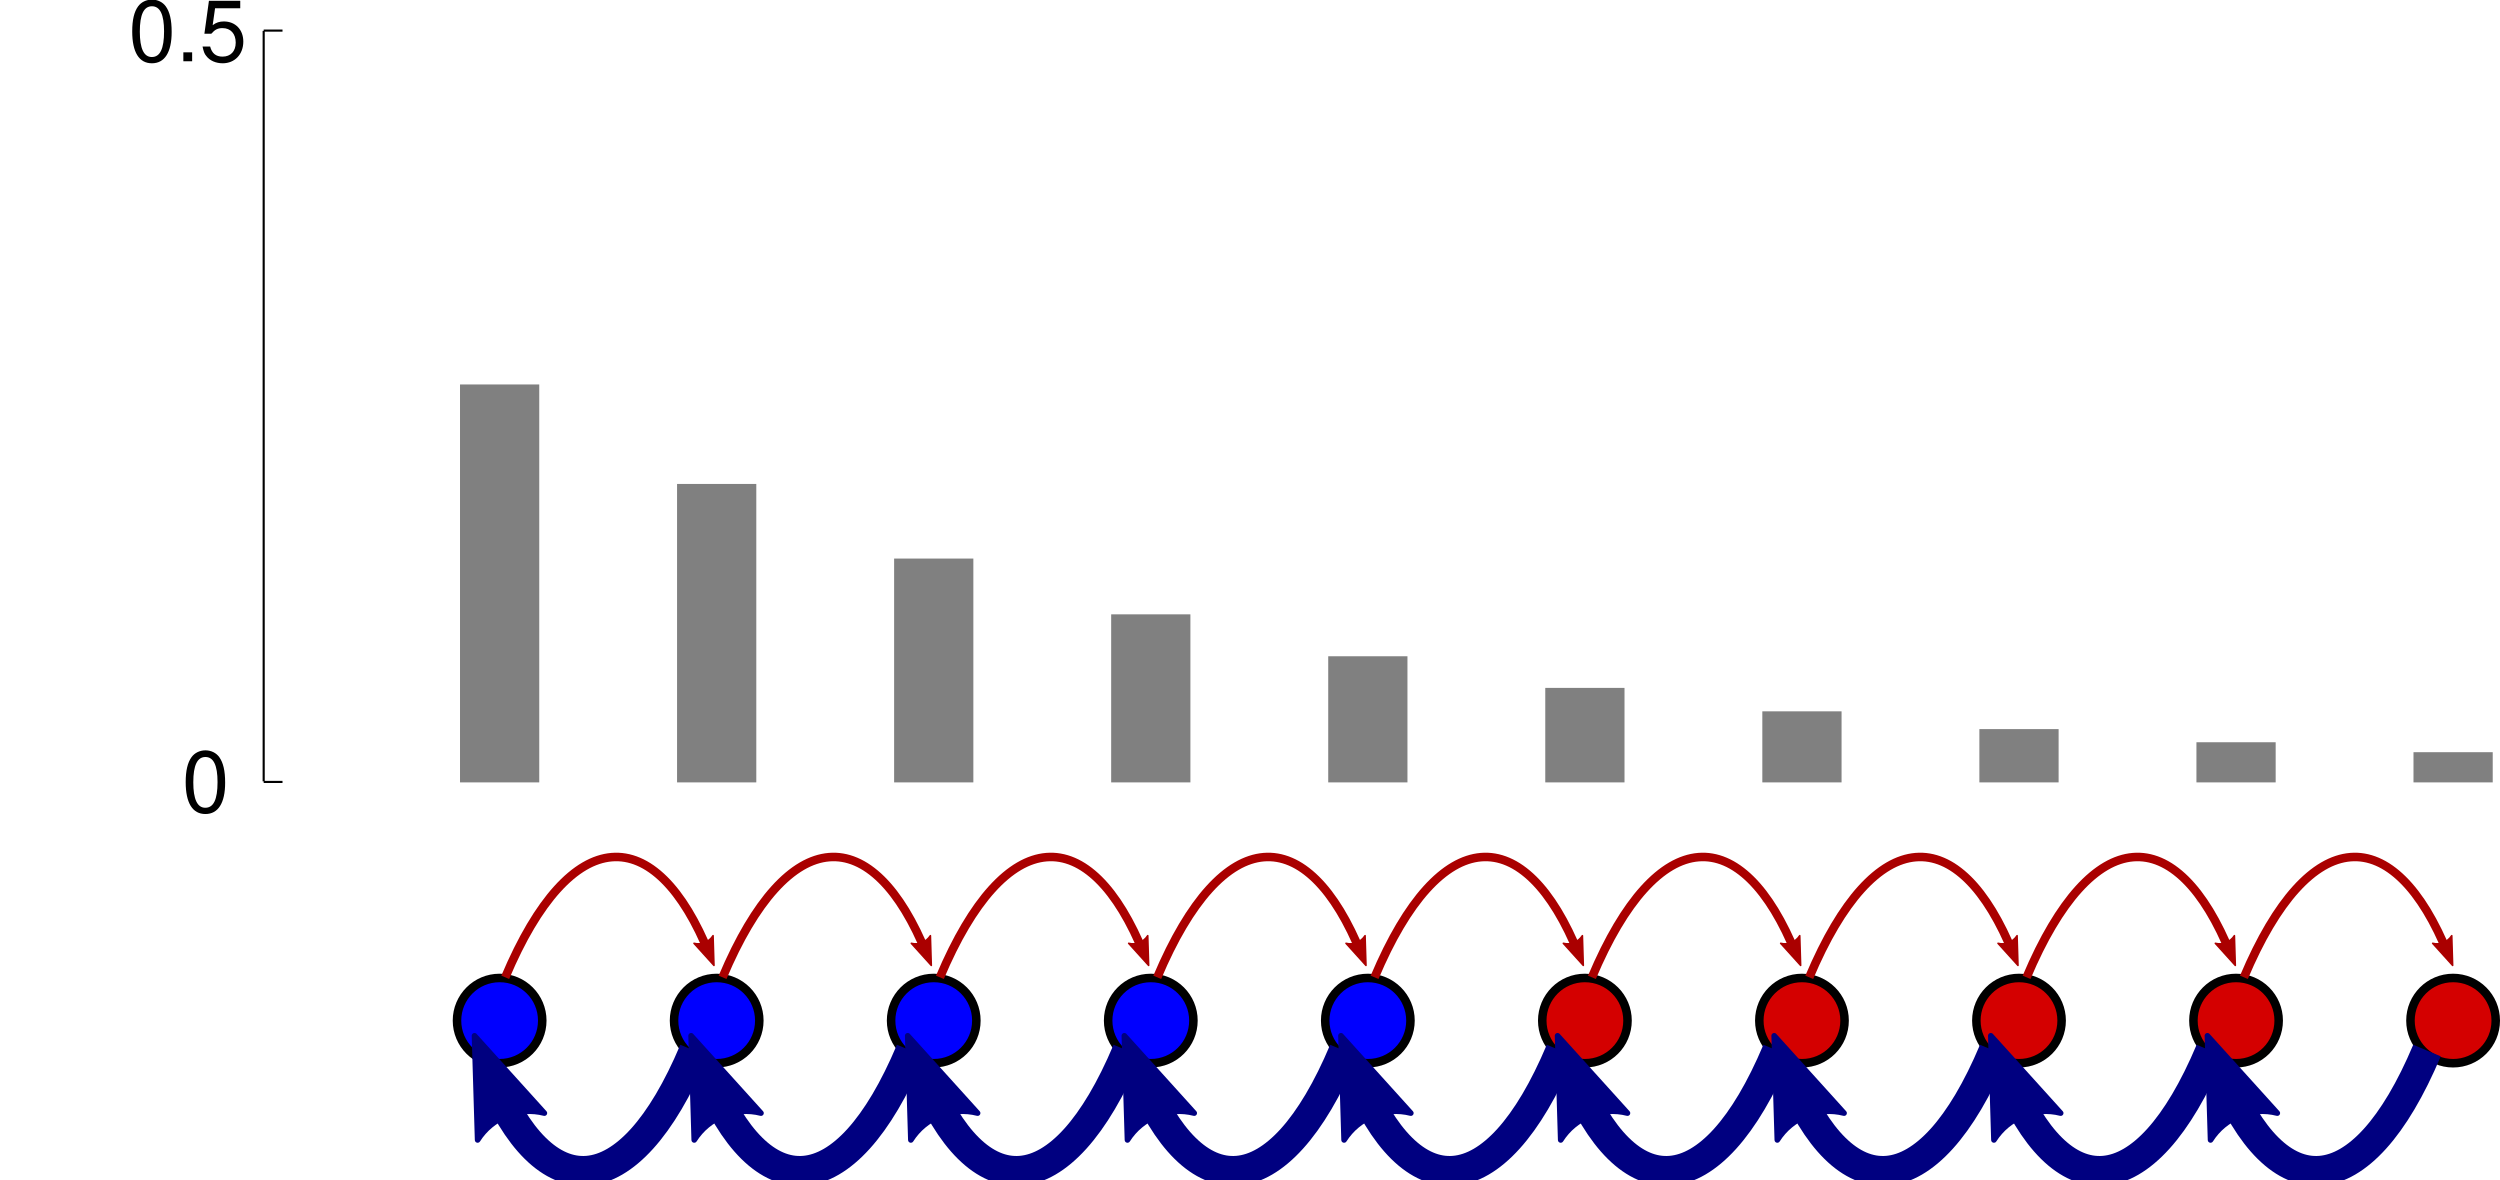
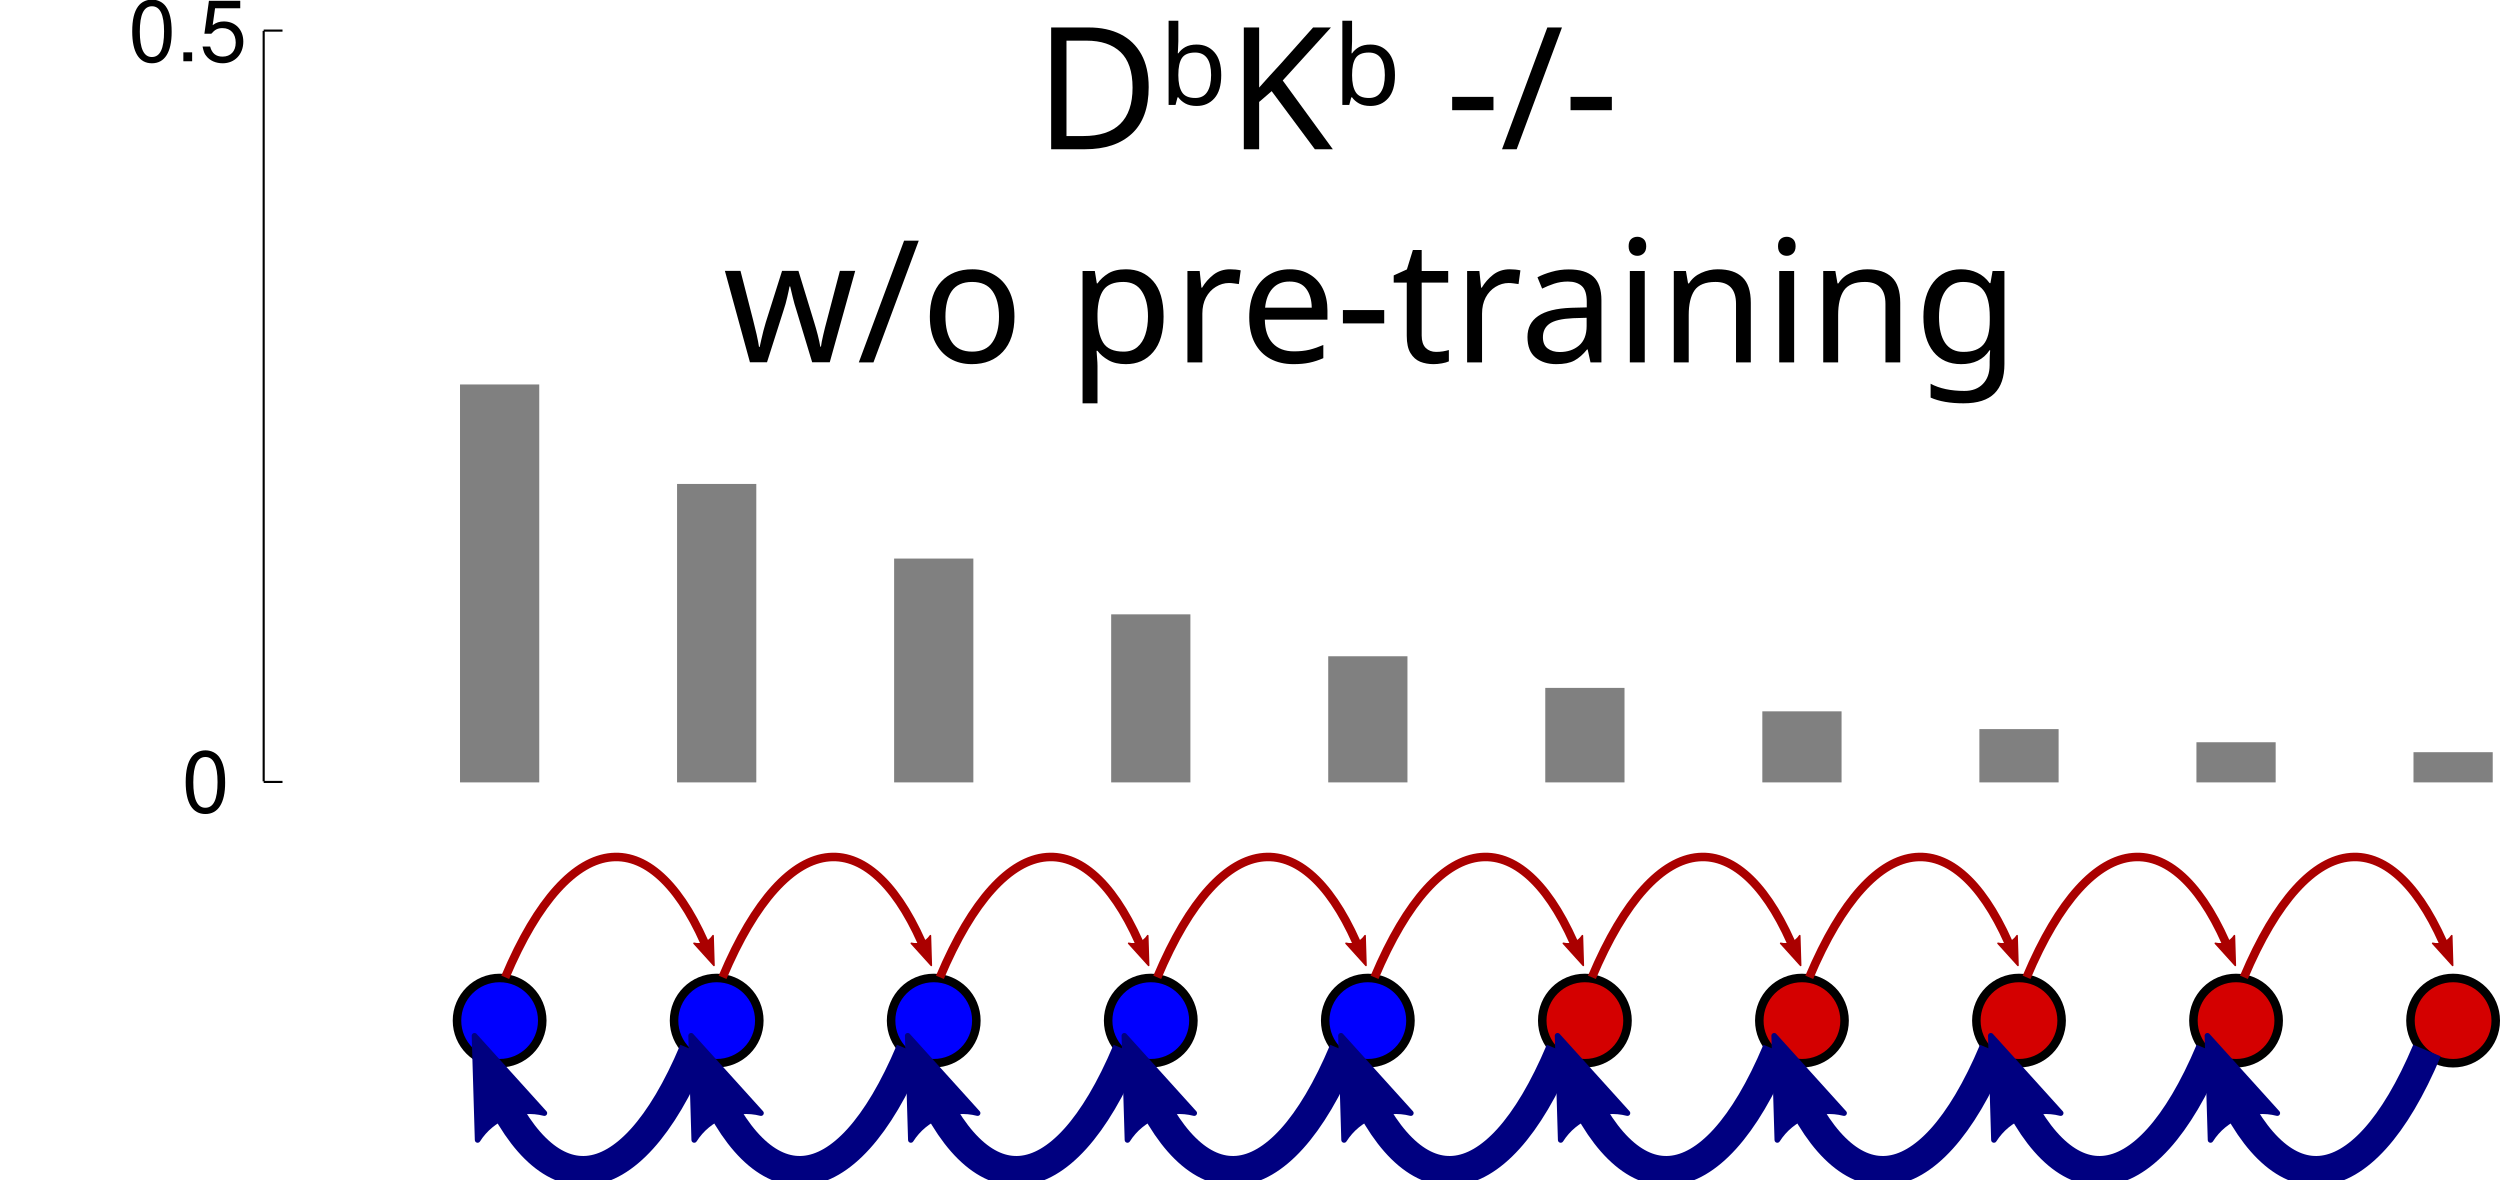
<svg xmlns="http://www.w3.org/2000/svg" width="293.184" height="138.319" id="svg2" version="1.1">
  <defs id="defs4">
    <marker orient="auto" refY="0" refX="0" id="Arrow2Send" style="overflow:visible">
      <path id="path4544" style="font-size:12px;fill-rule:evenodd;stroke-width:0.625;stroke-linejoin:round" d="M 8.719,4.034 -2.207,0.016 8.719,-4.002 c -1.745,2.372 -1.735,5.617 -6e-7,8.035 z" transform="matrix(-0.3,0,0,-0.3,0.69,0)" />
    </marker>
    <marker orient="auto" refY="0" refX="0" id="Arrow2Sstart" style="overflow:visible">
      <path id="path4541" style="font-size:12px;fill-rule:evenodd;stroke-width:0.625;stroke-linejoin:round" d="M 8.719,4.034 -2.207,0.016 8.719,-4.002 c -1.745,2.372 -1.735,5.617 -6e-7,8.035 z" transform="matrix(0.3,0,0,0.3,-0.69,0)" />
    </marker>
    <marker orient="auto" refY="0" refX="0" id="Arrow2Send-4" style="overflow:visible">
      <path id="path4544-5" style="font-size:12px;fill-rule:evenodd;stroke-width:0.625;stroke-linejoin:round" d="M 8.719,4.034 -2.207,0.016 8.719,-4.002 c -1.745,2.372 -1.735,5.617 -6e-7,8.035 z" transform="matrix(-0.3,0,0,-0.3,0.69,0)" />
    </marker>
    <marker orient="auto" refY="0" refX="0" id="Arrow2Send-3" style="overflow:visible">
      <path id="path4544-52" style="font-size:12px;fill-rule:evenodd;stroke-width:0.625;stroke-linejoin:round" d="M 8.719,4.034 -2.207,0.016 8.719,-4.002 c -1.745,2.372 -1.735,5.617 -6e-7,8.035 z" transform="matrix(-0.3,0,0,-0.3,0.69,0)" />
    </marker>
    <marker orient="auto" refY="0" refX="0" id="Arrow2Send-9" style="overflow:visible">
      <path id="path4544-4" style="font-size:12px;fill-rule:evenodd;stroke-width:0.625;stroke-linejoin:round" d="M 8.719,4.034 -2.207,0.016 8.719,-4.002 c -1.745,2.372 -1.735,5.617 -6e-7,8.035 z" transform="matrix(-0.3,0,0,-0.3,0.69,0)" />
    </marker>
    <marker orient="auto" refY="0" refX="0" id="Arrow2Send-0" style="overflow:visible">
      <path id="path4544-59" style="font-size:12px;fill-rule:evenodd;stroke-width:0.625;stroke-linejoin:round" d="M 8.719,4.034 -2.207,0.016 8.719,-4.002 c -1.745,2.372 -1.735,5.617 -6e-7,8.035 z" transform="matrix(-0.3,0,0,-0.3,0.69,0)" />
    </marker>
    <marker orient="auto" refY="0" refX="0" id="Arrow2Send-6" style="overflow:visible">
      <path id="path4544-594" style="font-size:12px;fill-rule:evenodd;stroke-width:0.625;stroke-linejoin:round" d="M 8.719,4.034 -2.207,0.016 8.719,-4.002 c -1.745,2.372 -1.735,5.617 -6e-7,8.035 z" transform="matrix(-0.3,0,0,-0.3,0.69,0)" />
    </marker>
    <marker orient="auto" refY="0" refX="0" id="Arrow2Send-43" style="overflow:visible">
      <path id="path4544-54" style="font-size:12px;fill-rule:evenodd;stroke-width:0.625;stroke-linejoin:round" d="M 8.719,4.034 -2.207,0.016 8.719,-4.002 c -1.745,2.372 -1.735,5.617 -6e-7,8.035 z" transform="matrix(-0.3,0,0,-0.3,0.69,0)" />
    </marker>
    <marker orient="auto" refY="0" refX="0" id="Arrow2Send-41" style="overflow:visible">
      <path id="path4544-6" style="font-size:12px;fill-rule:evenodd;stroke-width:0.625;stroke-linejoin:round" d="M 8.719,4.034 -2.207,0.016 8.719,-4.002 c -1.745,2.372 -1.735,5.617 -6e-7,8.035 z" transform="matrix(-0.3,0,0,-0.3,0.69,0)" />
    </marker>
    <marker orient="auto" refY="0" refX="0" id="Arrow2Send-1" style="overflow:visible">
      <path id="path4544-58" style="font-size:12px;fill-rule:evenodd;stroke-width:0.625;stroke-linejoin:round" d="M 8.719,4.034 -2.207,0.016 8.719,-4.002 c -1.745,2.372 -1.735,5.617 -6e-7,8.035 z" transform="matrix(-0.3,0,0,-0.3,0.69,0)" />
    </marker>
    <marker orient="auto" refY="0" refX="0" id="Arrow2Send-01" style="overflow:visible">
      <path id="path4544-40" style="font-size:12px;fill-rule:evenodd;stroke-width:0.625;stroke-linejoin:round" d="M 8.719,4.034 -2.207,0.016 8.719,-4.002 c -1.745,2.372 -1.735,5.617 -6e-7,8.035 z" transform="matrix(-0.3,0,0,-0.3,0.69,0)" />
    </marker>
    <marker orient="auto" refY="0" refX="0" id="Arrow2Send-91" style="overflow:visible">
      <path id="path4544-7" style="font-size:12px;fill-rule:evenodd;stroke-width:0.625;stroke-linejoin:round" d="M 8.719,4.034 -2.207,0.016 8.719,-4.002 c -1.745,2.372 -1.735,5.617 -6e-7,8.035 z" transform="matrix(-0.3,0,0,-0.3,0.69,0)" />
    </marker>
    <marker orient="auto" refY="0" refX="0" id="Arrow2Send-96" style="overflow:visible">
      <path id="path4544-8" style="font-size:12px;fill-rule:evenodd;stroke-width:0.625;stroke-linejoin:round" d="M 8.719,4.034 -2.207,0.016 8.719,-4.002 c -1.745,2.372 -1.735,5.617 -6e-7,8.035 z" transform="matrix(-0.3,0,0,-0.3,0.69,0)" />
    </marker>
    <marker orient="auto" refY="0" refX="0" id="Arrow2Send-30" style="overflow:visible">
      <path id="path4544-2" style="font-size:12px;fill-rule:evenodd;stroke-width:0.625;stroke-linejoin:round" d="M 8.719,4.034 -2.207,0.016 8.719,-4.002 c -1.745,2.372 -1.735,5.617 -6e-7,8.035 z" transform="matrix(-0.3,0,0,-0.3,0.69,0)" />
    </marker>
    <marker orient="auto" refY="0" refX="0" id="Arrow2Send-92" style="overflow:visible">
      <path id="path4544-24" style="font-size:12px;fill-rule:evenodd;stroke-width:0.625;stroke-linejoin:round" d="M 8.719,4.034 -2.207,0.016 8.719,-4.002 c -1.745,2.372 -1.735,5.617 -6e-7,8.035 z" transform="matrix(-0.3,0,0,-0.3,0.69,0)" />
    </marker>
    <marker orient="auto" refY="0" refX="0" id="Arrow2Send-8" style="overflow:visible">
      <path id="path4544-72" style="font-size:12px;fill-rule:evenodd;stroke-width:0.625;stroke-linejoin:round" d="M 8.719,4.034 -2.207,0.016 8.719,-4.002 c -1.745,2.372 -1.735,5.617 -6e-7,8.035 z" transform="matrix(-0.3,0,0,-0.3,0.69,0)" />
    </marker>
    <marker orient="auto" refY="0" refX="0" id="Arrow2Send-34" style="overflow:visible">
      <path id="path4544-3" style="font-size:12px;fill-rule:evenodd;stroke-width:0.625;stroke-linejoin:round" d="M 8.719,4.034 -2.207,0.016 8.719,-4.002 c -1.745,2.372 -1.735,5.617 -6e-7,8.035 z" transform="matrix(-0.3,0,0,-0.3,0.69,0)" />
    </marker>
    <marker orient="auto" refY="0" refX="0" id="Arrow2Send-32" style="overflow:visible">
      <path id="path4544-76" style="font-size:12px;fill-rule:evenodd;stroke-width:0.625;stroke-linejoin:round" d="M 8.719,4.034 -2.207,0.016 8.719,-4.002 c -1.745,2.372 -1.735,5.617 -6e-7,8.035 z" transform="matrix(-0.3,0,0,-0.3,0.69,0)" />
    </marker>
    <marker orient="auto" refY="0" refX="0" id="Arrow2Send-36" style="overflow:visible">
      <path id="path4544-9" style="font-size:12px;fill-rule:evenodd;stroke-width:0.625;stroke-linejoin:round" d="M 8.719,4.034 -2.207,0.016 8.719,-4.002 c -1.745,2.372 -1.735,5.617 -6e-7,8.035 z" transform="matrix(-0.3,0,0,-0.3,0.69,0)" />
    </marker>
    <marker orient="auto" refY="0" refX="0" id="Arrow2Send-33" style="overflow:visible">
      <path id="path4544-0" style="font-size:12px;fill-rule:evenodd;stroke-width:0.625;stroke-linejoin:round" d="M 8.719,4.034 -2.207,0.016 8.719,-4.002 c -1.745,2.372 -1.735,5.617 -6e-7,8.035 z" transform="matrix(-0.3,0,0,-0.3,0.69,0)" />
    </marker>
    <marker orient="auto" refY="0" refX="0" id="Arrow2SendM" style="overflow:visible">
      <path id="path3097" style="font-size:12px;fill:#aa0000;fill-rule:evenodd;stroke:#aa0000;stroke-width:0.625;stroke-linejoin:round" d="M 8.719,4.034 -2.207,0.016 8.719,-4.002 c -1.745,2.372 -1.735,5.617 -6e-7,8.035 z" transform="matrix(-0.3,0,0,-0.3,0.69,0)" />
    </marker>
    <marker orient="auto" refY="0" refX="0" id="Arrow2Sendg" style="overflow:visible">
      <path id="path3100" style="font-size:12px;fill:#aa0000;fill-rule:evenodd;stroke:#aa0000;stroke-width:0.625;stroke-linejoin:round" d="M 8.719,4.034 -2.207,0.016 8.719,-4.002 c -1.745,2.372 -1.735,5.617 -6e-7,8.035 z" transform="matrix(-0.3,0,0,-0.3,0.69,0)" />
    </marker>
    <marker orient="auto" refY="0" refX="0" id="Arrow2Send3" style="overflow:visible">
      <path id="path3103" style="font-size:12px;fill:#aa0000;fill-rule:evenodd;stroke:#aa0000;stroke-width:0.625;stroke-linejoin:round" d="M 8.719,4.034 -2.207,0.016 8.719,-4.002 c -1.745,2.372 -1.735,5.617 -6e-7,8.035 z" transform="matrix(-0.3,0,0,-0.3,0.69,0)" />
    </marker>
    <marker orient="auto" refY="0" refX="0" id="Arrow2Sends" style="overflow:visible">
      <path id="path3106" style="font-size:12px;fill:#aa0000;fill-rule:evenodd;stroke:#aa0000;stroke-width:0.625;stroke-linejoin:round" d="M 8.719,4.034 -2.207,0.016 8.719,-4.002 c -1.745,2.372 -1.735,5.617 -6e-7,8.035 z" transform="matrix(-0.3,0,0,-0.3,0.69,0)" />
    </marker>
    <marker orient="auto" refY="0" refX="0" id="Arrow2Sendz" style="overflow:visible">
      <path id="path3109" style="font-size:12px;fill:#aa0000;fill-rule:evenodd;stroke:#aa0000;stroke-width:0.625;stroke-linejoin:round" d="M 8.719,4.034 -2.207,0.016 8.719,-4.002 c -1.745,2.372 -1.735,5.617 -6e-7,8.035 z" transform="matrix(-0.3,0,0,-0.3,0.69,0)" />
    </marker>
    <marker orient="auto" refY="0" refX="0" id="Arrow2SendI" style="overflow:visible">
      <path id="path3112" style="font-size:12px;fill:#aa0000;fill-rule:evenodd;stroke:#aa0000;stroke-width:0.625;stroke-linejoin:round" d="M 8.719,4.034 -2.207,0.016 8.719,-4.002 c -1.745,2.372 -1.735,5.617 -6e-7,8.035 z" transform="matrix(-0.3,0,0,-0.3,0.69,0)" />
    </marker>
    <marker orient="auto" refY="0" refX="0" id="Arrow2Send7" style="overflow:visible">
      <path id="path3115" style="font-size:12px;fill:#aa0000;fill-rule:evenodd;stroke:#aa0000;stroke-width:0.625;stroke-linejoin:round" d="M 8.719,4.034 -2.207,0.016 8.719,-4.002 c -1.745,2.372 -1.735,5.617 -6e-7,8.035 z" transform="matrix(-0.3,0,0,-0.3,0.69,0)" />
    </marker>
    <marker orient="auto" refY="0" refX="0" id="Arrow2SendG" style="overflow:visible">
      <path id="path3118" style="font-size:12px;fill:#aa0000;fill-rule:evenodd;stroke:#aa0000;stroke-width:0.625;stroke-linejoin:round" d="M 8.719,4.034 -2.207,0.016 8.719,-4.002 c -1.745,2.372 -1.735,5.617 -6e-7,8.035 z" transform="matrix(-0.3,0,0,-0.3,0.69,0)" />
    </marker>
    <marker orient="auto" refY="0" refX="0" id="Arrow2SendJ" style="overflow:visible">
      <path id="path3121" style="font-size:12px;fill:#aa0000;fill-rule:evenodd;stroke:#aa0000;stroke-width:0.625;stroke-linejoin:round" d="M 8.719,4.034 -2.207,0.016 8.719,-4.002 c -1.745,2.372 -1.735,5.617 -6e-7,8.035 z" transform="matrix(-0.3,0,0,-0.3,0.69,0)" />
    </marker>
    <marker orient="auto" refY="0" refX="0" id="Arrow2Sendzk" style="overflow:visible">
      <path id="path3315" style="font-size:12px;fill:#000080;fill-rule:evenodd;stroke:#000080;stroke-width:0.625;stroke-linejoin:round" d="M 8.719,4.034 -2.207,0.016 8.719,-4.002 c -1.745,2.372 -1.735,5.617 -6e-7,8.035 z" transform="matrix(-0.3,0,0,-0.3,0.69,0)" />
    </marker>
    <marker orient="auto" refY="0" refX="0" id="Arrow2SendD" style="overflow:visible">
      <path id="path3318" style="font-size:12px;fill:#000080;fill-rule:evenodd;stroke:#000080;stroke-width:0.625;stroke-linejoin:round" d="M 8.719,4.034 -2.207,0.016 8.719,-4.002 c -1.745,2.372 -1.735,5.617 -6e-7,8.035 z" transform="matrix(-0.3,0,0,-0.3,0.69,0)" />
    </marker>
    <marker orient="auto" refY="0" refX="0" id="Arrow2SendO" style="overflow:visible">
      <path id="path3321" style="font-size:12px;fill:#000080;fill-rule:evenodd;stroke:#000080;stroke-width:0.625;stroke-linejoin:round" d="M 8.719,4.034 -2.207,0.016 8.719,-4.002 c -1.745,2.372 -1.735,5.617 -6e-7,8.035 z" transform="matrix(-0.3,0,0,-0.3,0.69,0)" />
    </marker>
    <marker orient="auto" refY="0" refX="0" id="Arrow2Sendu" style="overflow:visible">
      <path id="path3324" style="font-size:12px;fill:#000080;fill-rule:evenodd;stroke:#000080;stroke-width:0.625;stroke-linejoin:round" d="M 8.719,4.034 -2.207,0.016 8.719,-4.002 c -1.745,2.372 -1.735,5.617 -6e-7,8.035 z" transform="matrix(-0.3,0,0,-0.3,0.69,0)" />
    </marker>
    <marker orient="auto" refY="0" refX="0" id="Arrow2Sendd" style="overflow:visible">
      <path id="path3327" style="font-size:12px;fill:#000080;fill-rule:evenodd;stroke:#000080;stroke-width:0.625;stroke-linejoin:round" d="M 8.719,4.034 -2.207,0.016 8.719,-4.002 c -1.745,2.372 -1.735,5.617 -6e-7,8.035 z" transform="matrix(-0.3,0,0,-0.3,0.69,0)" />
    </marker>
    <marker orient="auto" refY="0" refX="0" id="Arrow2Send9" style="overflow:visible">
      <path id="path3330" style="font-size:12px;fill:#000080;fill-rule:evenodd;stroke:#000080;stroke-width:0.625;stroke-linejoin:round" d="M 8.719,4.034 -2.207,0.016 8.719,-4.002 c -1.745,2.372 -1.735,5.617 -6e-7,8.035 z" transform="matrix(-0.3,0,0,-0.3,0.69,0)" />
    </marker>
    <marker orient="auto" refY="0" refX="0" id="Arrow2SendI1" style="overflow:visible">
      <path id="path3333" style="font-size:12px;fill:#000080;fill-rule:evenodd;stroke:#000080;stroke-width:0.625;stroke-linejoin:round" d="M 8.719,4.034 -2.207,0.016 8.719,-4.002 c -1.745,2.372 -1.735,5.617 -6e-7,8.035 z" transform="matrix(-0.3,0,0,-0.3,0.69,0)" />
    </marker>
    <marker orient="auto" refY="0" refX="0" id="Arrow2Senda" style="overflow:visible">
      <path id="path3336" style="font-size:12px;fill:#000080;fill-rule:evenodd;stroke:#000080;stroke-width:0.625;stroke-linejoin:round" d="M 8.719,4.034 -2.207,0.016 8.719,-4.002 c -1.745,2.372 -1.735,5.617 -6e-7,8.035 z" transform="matrix(-0.3,0,0,-0.3,0.69,0)" />
    </marker>
    <marker orient="auto" refY="0" refX="0" id="Arrow2SendaN" style="overflow:visible">
      <path id="path3339" style="font-size:12px;fill:#000080;fill-rule:evenodd;stroke:#000080;stroke-width:0.625;stroke-linejoin:round" d="M 8.719,4.034 -2.207,0.016 8.719,-4.002 c -1.745,2.372 -1.735,5.617 -6e-7,8.035 z" transform="matrix(-0.3,0,0,-0.3,0.69,0)" />
    </marker>
  </defs>
  <g id="layer1" transform="translate(-84.00428,-321.2439)">
    <path transform="matrix(-1,0,0,1,556.6883,93.57143)" style="fill:#d40000;stroke:#000000;stroke-width:1;stroke-linecap:round;stroke-linejoin:round;stroke-miterlimit:4;stroke-dasharray:none;stroke-dashoffset:0" id="path2994-3-2-1" d="m 190,347.362 c 0,2.761 -2.239,5 -5,5 -2.761,0 -5,-2.239 -5,-5 0,-2.761 2.239,-5 5,-5 2.761,0 5,2.239 5,5 z" />
    <path transform="matrix(-1,0,0,1,531.2338,93.57143)" style="fill:#d40000;stroke:#000000;stroke-width:1;stroke-linecap:round;stroke-linejoin:round;stroke-miterlimit:4;stroke-dasharray:none;stroke-dashoffset:0" id="path2994-3-2-7" d="m 190,347.362 c 0,2.761 -2.239,5 -5,5 -2.761,0 -5,-2.239 -5,-5 0,-2.761 2.239,-5 5,-5 2.761,0 5,2.239 5,5 z" />
    <path transform="matrix(-1,0,0,1,480.3247,93.57143)" style="fill:#d40000;stroke:#000000;stroke-width:1;stroke-linecap:round;stroke-linejoin:round;stroke-miterlimit:4;stroke-dasharray:none;stroke-dashoffset:0" id="path2994-3-2-4" d="m 190,347.362 c 0,2.761 -2.239,5 -5,5 -2.761,0 -5,-2.239 -5,-5 0,-2.761 2.239,-5 5,-5 2.761,0 5,2.239 5,5 z" />
    <path transform="matrix(-1,0,0,1,505.7792,93.57143)" style="fill:#d40000;stroke:#000000;stroke-width:1;stroke-linecap:round;stroke-linejoin:round;stroke-miterlimit:4;stroke-dasharray:none;stroke-dashoffset:0" id="path2994-3-2-0" d="m 190,347.362 c 0,2.761 -2.239,5 -5,5 -2.761,0 -5,-2.239 -5,-5 0,-2.761 2.239,-5 5,-5 2.761,0 5,2.239 5,5 z" />
    <path transform="matrix(-1,0,0,1,454.8701,93.57143)" style="fill:#d40000;stroke:#000000;stroke-width:1;stroke-linecap:round;stroke-linejoin:round;stroke-miterlimit:4;stroke-dasharray:none;stroke-dashoffset:0" id="path2994-3-2-9" d="m 190,347.362 c 0,2.761 -2.239,5 -5,5 -2.761,0 -5,-2.239 -5,-5 0,-2.761 2.239,-5 5,-5 2.761,0 5,2.239 5,5 z" />
    <path transform="matrix(-1,0,0,1,327.5974,93.57143)" style="fill:#0000ff;stroke:#000000;stroke-width:1;stroke-linecap:round;stroke-linejoin:round;stroke-miterlimit:4;stroke-dasharray:none;stroke-dashoffset:0" id="path2994-4" d="m 190,347.362 c 0,2.761 -2.239,5 -5,5 -2.761,0 -5,-2.239 -5,-5 0,-2.761 2.239,-5 5,-5 2.761,0 5,2.239 5,5 z" />
    <path transform="matrix(-1,0,0,1,353.0519,93.57143)" style="fill:#0000ff;stroke:#000000;stroke-width:1;stroke-linecap:round;stroke-linejoin:round;stroke-miterlimit:4;stroke-dasharray:none;stroke-dashoffset:0" id="path2994-8" d="m 190,347.362 c 0,2.761 -2.239,5 -5,5 -2.761,0 -5,-2.239 -5,-5 0,-2.761 2.239,-5 5,-5 2.761,0 5,2.239 5,5 z" />
    <path transform="matrix(-1,0,0,1,378.5065,93.57143)" style="fill:#0000ff;stroke:#000000;stroke-width:1;stroke-linecap:round;stroke-linejoin:round;stroke-miterlimit:4;stroke-dasharray:none;stroke-dashoffset:0" id="path2994-82" d="m 190,347.362 c 0,2.761 -2.239,5 -5,5 -2.761,0 -5,-2.239 -5,-5 0,-2.761 2.239,-5 5,-5 2.761,0 5,2.239 5,5 z" />
    <path transform="matrix(-1,0,0,1,403.961,93.57143)" style="fill:#0000ff;stroke:#000000;stroke-width:1;stroke-linecap:round;stroke-linejoin:round;stroke-miterlimit:4;stroke-dasharray:none;stroke-dashoffset:0" id="path2994-45" d="m 190,347.362 c 0,2.761 -2.239,5 -5,5 -2.761,0 -5,-2.239 -5,-5 0,-2.761 2.239,-5 5,-5 2.761,0 5,2.239 5,5 z" />
    <path transform="matrix(-1,0,0,1,429.4156,93.57143)" style="fill:#0000ff;stroke:#000000;stroke-width:1;stroke-linecap:round;stroke-linejoin:round;stroke-miterlimit:4;stroke-dasharray:none;stroke-dashoffset:0" id="path2994-5" d="m 190,347.362 c 0,2.761 -2.239,5 -5,5 -2.761,0 -5,-2.239 -5,-5 0,-2.761 2.239,-5 5,-5 2.761,0 5,2.239 5,5 z" />
    <path style="fill:none;stroke:#aa0000;stroke-width:1;stroke-linecap:butt;stroke-linejoin:miter;stroke-miterlimit:4;stroke-opacity:1;stroke-dasharray:none;marker-end:url(#Arrow2Sendz)" d="m 143.256,435.86 c 7.696,-18.279 17.625,-18.423 23.968,-2.651" id="path5894-5" />
    <path style="fill:none;stroke:#aa0000;stroke-width:1;stroke-linecap:butt;stroke-linejoin:miter;stroke-miterlimit:4;stroke-opacity:1;stroke-dasharray:none;marker-end:url(#Arrow2Sends)" d="m 347.157,435.86 c 7.696,-18.279 17.625,-18.423 23.968,-2.651" id="path5894-5-4" />
    <path style="fill:none;stroke:#aa0000;stroke-width:1;stroke-linecap:butt;stroke-linejoin:miter;stroke-miterlimit:4;stroke-opacity:1;stroke-dasharray:none;marker-end:url(#Arrow2Sendg)" d="m 321.669,435.86 c 7.696,-18.279 17.625,-18.423 23.968,-2.651" id="path5894-5-9" />
    <path style="fill:none;stroke:#aa0000;stroke-width:1;stroke-linecap:butt;stroke-linejoin:miter;stroke-miterlimit:4;stroke-opacity:1;stroke-dasharray:none;marker-end:url(#Arrow2SendJ)" d="m 296.182,435.86 c 7.696,-18.279 17.625,-18.423 23.968,-2.651" id="path5894-5-93" />
    <path style="fill:none;stroke:#aa0000;stroke-width:1;stroke-linecap:butt;stroke-linejoin:miter;stroke-miterlimit:4;stroke-opacity:1;stroke-dasharray:none;marker-end:url(#Arrow2SendG)" d="m 270.694,435.86 c 7.696,-18.279 17.625,-18.423 23.968,-2.651" id="path5894-5-48" />
    <path style="fill:none;stroke:#aa0000;stroke-width:1;stroke-linecap:butt;stroke-linejoin:miter;stroke-miterlimit:4;stroke-opacity:1;stroke-dasharray:none;marker-end:url(#Arrow2SendM)" d="m 245.206,435.86 c 7.696,-18.279 17.625,-18.423 23.968,-2.651" id="path5894-5-8" />
    <path style="fill:none;stroke:#aa0000;stroke-width:1;stroke-linecap:butt;stroke-linejoin:miter;stroke-miterlimit:4;stroke-opacity:1;stroke-dasharray:none;marker-end:url(#Arrow2Send3)" d="m 219.719,435.86 c 7.696,-18.279 17.625,-18.423 23.968,-2.651" id="path5894-5-2" />
    <path style="fill:none;stroke:#aa0000;stroke-width:1;stroke-linecap:butt;stroke-linejoin:miter;stroke-miterlimit:4;stroke-opacity:1;stroke-dasharray:none;marker-end:url(#Arrow2SendI)" d="m 194.231,435.86 c 7.696,-18.279 17.625,-18.423 23.968,-2.651" id="path5894-5-98" />
    <path style="fill:none;stroke:#aa0000;stroke-width:1;stroke-linecap:butt;stroke-linejoin:miter;stroke-miterlimit:4;stroke-opacity:1;stroke-dasharray:none;marker-end:url(#Arrow2Send7)" d="m 168.743,435.86 c 7.696,-18.279 17.625,-18.423 23.968,-2.651" id="path5894-5-49" />
    <path style="fill:none;stroke:#000080;stroke-width:3.5;stroke-linecap:butt;stroke-linejoin:miter;stroke-miterlimit:4;stroke-opacity:1;stroke-dasharray:none;stroke-dashoffset:0;marker-end:url(#Arrow2SendD)" d="m 165.399,444.446 c -7.696,18.279 -17.625,18.423 -23.968,2.651" id="path5894-5-1" />
    <path style="fill:none;stroke:#000080;stroke-width:3.5;stroke-linecap:butt;stroke-linejoin:miter;stroke-miterlimit:4;stroke-opacity:1;stroke-dasharray:none;stroke-dashoffset:0;marker-end:url(#Arrow2Senda)" d="m 368.626,444.446 c -7.696,18.279 -17.625,18.423 -23.968,2.651" id="path5894-5-1-1" />
    <path style="fill:none;stroke:#000080;stroke-width:3.5;stroke-linecap:butt;stroke-linejoin:miter;stroke-miterlimit:4;stroke-opacity:1;stroke-dasharray:none;stroke-dashoffset:0;marker-end:url(#Arrow2Sendd)" d="m 343.223,444.446 c -7.696,18.279 -17.625,18.423 -23.968,2.651" id="path5894-5-1-19" />
    <path style="fill:none;stroke:#000080;stroke-width:3.5;stroke-linecap:butt;stroke-linejoin:miter;stroke-miterlimit:4;stroke-opacity:1;stroke-dasharray:none;stroke-dashoffset:0;marker-end:url(#Arrow2SendI1)" d="m 317.819,444.446 c -7.696,18.279 -17.625,18.423 -23.968,2.651" id="path5894-5-1-0" />
    <path style="fill:none;stroke:#000080;stroke-width:3.5;stroke-linecap:butt;stroke-linejoin:miter;stroke-miterlimit:4;stroke-opacity:1;stroke-dasharray:none;stroke-dashoffset:0;marker-end:url(#Arrow2SendO)" d="m 292.416,444.446 c -7.696,18.279 -17.625,18.423 -23.968,2.651" id="path5894-5-1-8" />
    <path style="fill:none;stroke:#000080;stroke-width:3.5;stroke-linecap:butt;stroke-linejoin:miter;stroke-miterlimit:4;stroke-opacity:1;stroke-dasharray:none;stroke-dashoffset:0;marker-end:url(#Arrow2Sendu)" d="m 267.013,444.446 c -7.696,18.279 -17.625,18.423 -23.968,2.651" id="path5894-5-1-9" />
    <path style="fill:none;stroke:#000080;stroke-width:3.5;stroke-linecap:butt;stroke-linejoin:miter;stroke-miterlimit:4;stroke-opacity:1;stroke-dasharray:none;stroke-dashoffset:0;marker-end:url(#Arrow2Sendzk)" d="m 241.609,444.446 c -7.696,18.279 -17.625,18.423 -23.968,2.651" id="path5894-5-1-95" />
    <path style="fill:none;stroke:#000080;stroke-width:3.5;stroke-linecap:butt;stroke-linejoin:miter;stroke-miterlimit:4;stroke-opacity:1;stroke-dasharray:none;stroke-dashoffset:0;marker-end:url(#Arrow2Send9)" d="m 216.206,444.446 c -7.696,18.279 -17.625,18.423 -23.968,2.651" id="path5894-5-1-191" />
    <path style="fill:none;stroke:#000080;stroke-width:3.5;stroke-linecap:butt;stroke-linejoin:miter;stroke-miterlimit:4;stroke-opacity:1;stroke-dasharray:none;stroke-dashoffset:0;marker-end:url(#Arrow2SendaN)" d="m 190.802,444.446 c -7.696,18.279 -17.625,18.423 -23.968,2.651" id="path5894-5-1-15" />
    <g transform="matrix(1,0,0,-1,96.84421,425.3064)" id="g144">
      <text id="text146" transform="matrix(1,0,0,-1,8.5,8.8332)">
        <tspan id="tspan148" y="0" x="0" style="font-size:10px;font-variant:normal;font-weight:normal;writing-mode:lr-tb;fill:#000000;fill-opacity:1;fill-rule:nonzero;stroke:none;font-family:Helvetica;-inkscape-font-specification:Helvetica">0</tspan>
      </text>
    </g>
    <path id="path150" style="fill:none;stroke:#000000;stroke-width:0.25;stroke-linecap:butt;stroke-linejoin:round;stroke-miterlimit:10;stroke-opacity:1;stroke-dasharray:none" d="m 114.927,324.832 2.208,0" />
    <g transform="matrix(1,0,0,-1,98.90628,513.3483)" id="g154">
      <text id="text156" transform="matrix(1,0,0,-1,0.166797,184.917)">
        <tspan id="tspan158" y="0" x="0 5.56 8.34" style="font-size:10px;font-variant:normal;font-weight:normal;writing-mode:lr-tb;fill:#000000;fill-opacity:1;fill-rule:nonzero;stroke:none;font-family:Helvetica;-inkscape-font-specification:Helvetica">0.5</tspan>
      </text>
    </g>
    <path id="path176" style="fill:none;stroke:#000000;stroke-width:0.25;stroke-linecap:butt;stroke-linejoin:round;stroke-miterlimit:10;stroke-opacity:1;stroke-dasharray:none" d="m 114.927,412.873 0,-88.012" />
    <path id="path150-1" style="fill:none;stroke:#000000;stroke-width:0.25;stroke-linecap:butt;stroke-linejoin:round;stroke-miterlimit:10;stroke-opacity:1;stroke-dasharray:none" d="m 114.927,412.941 2.208,0" />
-     <path id="path186" style="fill:#808080;fill-opacity:1;fill-rule:evenodd;stroke:none" d="m 137.952,412.998 9.292,0 0,-46.667 -9.292,0 0,46.667 z" />
-     <path id="path190" style="fill:#808080;fill-opacity:1;fill-rule:evenodd;stroke:none" d="m 163.406,412.998 9.292,0 0,-35 -9.292,0 0,35 z" />
-     <path id="path194" style="fill:#808080;fill-opacity:1;fill-rule:evenodd;stroke:none" d="m 188.861,412.998 9.292,0 0,-26.25 -9.292,0 0,26.25 z" />
-     <path id="path198" style="fill:#808080;fill-opacity:1;fill-rule:evenodd;stroke:none" d="m 214.315,412.998 9.292,0 0,-19.708 -9.292,0 0,19.708 z" />
-     <path id="path202" style="fill:#808080;fill-opacity:1;fill-rule:evenodd;stroke:none" d="m 239.77,412.998 9.292,0 0,-14.792 -9.292,0 0,14.792 z" />
-     <path id="path206" style="fill:#808080;fill-opacity:1;fill-rule:evenodd;stroke:none" d="m 265.224,412.998 9.292,0 0,-11.083 -9.292,0 0,11.083 z" />
-     <path id="path210" style="fill:#808080;fill-opacity:1;fill-rule:evenodd;stroke:none" d="m 290.679,412.998 9.292,0 0,-8.333 -9.292,0 0,8.333 z" />
-     <path id="path214" style="fill:#808080;fill-opacity:1;fill-rule:evenodd;stroke:none" d="m 316.133,412.998 9.292,0 0,-6.25 -9.292,0 0,6.25 z" />
-     <path id="path218" style="fill:#808080;fill-opacity:1;fill-rule:evenodd;stroke:none" d="m 341.588,412.998 9.292,0 0,-4.708 -9.292,0 0,4.708 z" />
-     <path id="path222" style="fill:#808080;fill-opacity:1;fill-rule:evenodd;stroke:none" d="m 367.043,412.998 9.292,0 0,-3.542 -9.292,0 0,3.542 z" />
+     <g id="g3107">
+       <path d="m 137.952,412.998 9.292,0 0,-46.667 -9.292,0 0,46.667 z" style="fill:#808080;fill-opacity:1;fill-rule:evenodd;stroke:none" id="path186" />
+       <path d="m 163.406,412.998 9.292,0 0,-35 -9.292,0 0,35 z" style="fill:#808080;fill-opacity:1;fill-rule:evenodd;stroke:none" id="path190" />
+       <path d="m 188.861,412.998 9.292,0 0,-26.25 -9.292,0 0,26.25 z" style="fill:#808080;fill-opacity:1;fill-rule:evenodd;stroke:none" id="path194" />
+       <path d="m 214.315,412.998 9.292,0 0,-19.708 -9.292,0 0,19.708 z" style="fill:#808080;fill-opacity:1;fill-rule:evenodd;stroke:none" id="path198" />
+       <path d="m 239.77,412.998 9.292,0 0,-14.792 -9.292,0 0,14.792 z" style="fill:#808080;fill-opacity:1;fill-rule:evenodd;stroke:none" id="path202" />
+       <path d="m 265.224,412.998 9.292,0 0,-11.083 -9.292,0 0,11.083 z" style="fill:#808080;fill-opacity:1;fill-rule:evenodd;stroke:none" id="path206" />
+       <path d="m 290.679,412.998 9.292,0 0,-8.333 -9.292,0 0,8.333 z" style="fill:#808080;fill-opacity:1;fill-rule:evenodd;stroke:none" id="path210" />
+       <path d="m 316.133,412.998 9.292,0 0,-6.25 -9.292,0 0,6.25 z" style="fill:#808080;fill-opacity:1;fill-rule:evenodd;stroke:none" id="path214" />
+       <path d="m 341.588,412.998 9.292,0 0,-4.708 -9.292,0 0,4.708 z" style="fill:#808080;fill-opacity:1;fill-rule:evenodd;stroke:none" id="path218" />
+       <path d="m 367.043,412.998 9.292,0 0,-3.542 -9.292,0 0,3.542 z" style="fill:#808080;fill-opacity:1;fill-rule:evenodd;stroke:none" id="path222" />
+     </g>
+     <text xml:space="preserve" style="font-size:20px;font-style:normal;font-weight:normal;text-align:center;line-height:125%;letter-spacing:0px;word-spacing:0px;text-anchor:middle;fill:#000000;fill-opacity:1;stroke:none;font-family:Sans" x="257.787" y="338.747" id="text2993-8">
+       <tspan id="tspan2995-2" x="257.787" y="338.747">D<tspan id="tspan3069" style="font-size:65.001%;baseline-shift:super">b</tspan>K<tspan id="tspan3071" style="font-size:65.001%;baseline-shift:super">b</tspan> -/-</tspan>
+       <tspan x="257.787" y="363.747" id="tspan2997-4">w/o pre-training</tspan>
+     </text>
  </g>
</svg>
